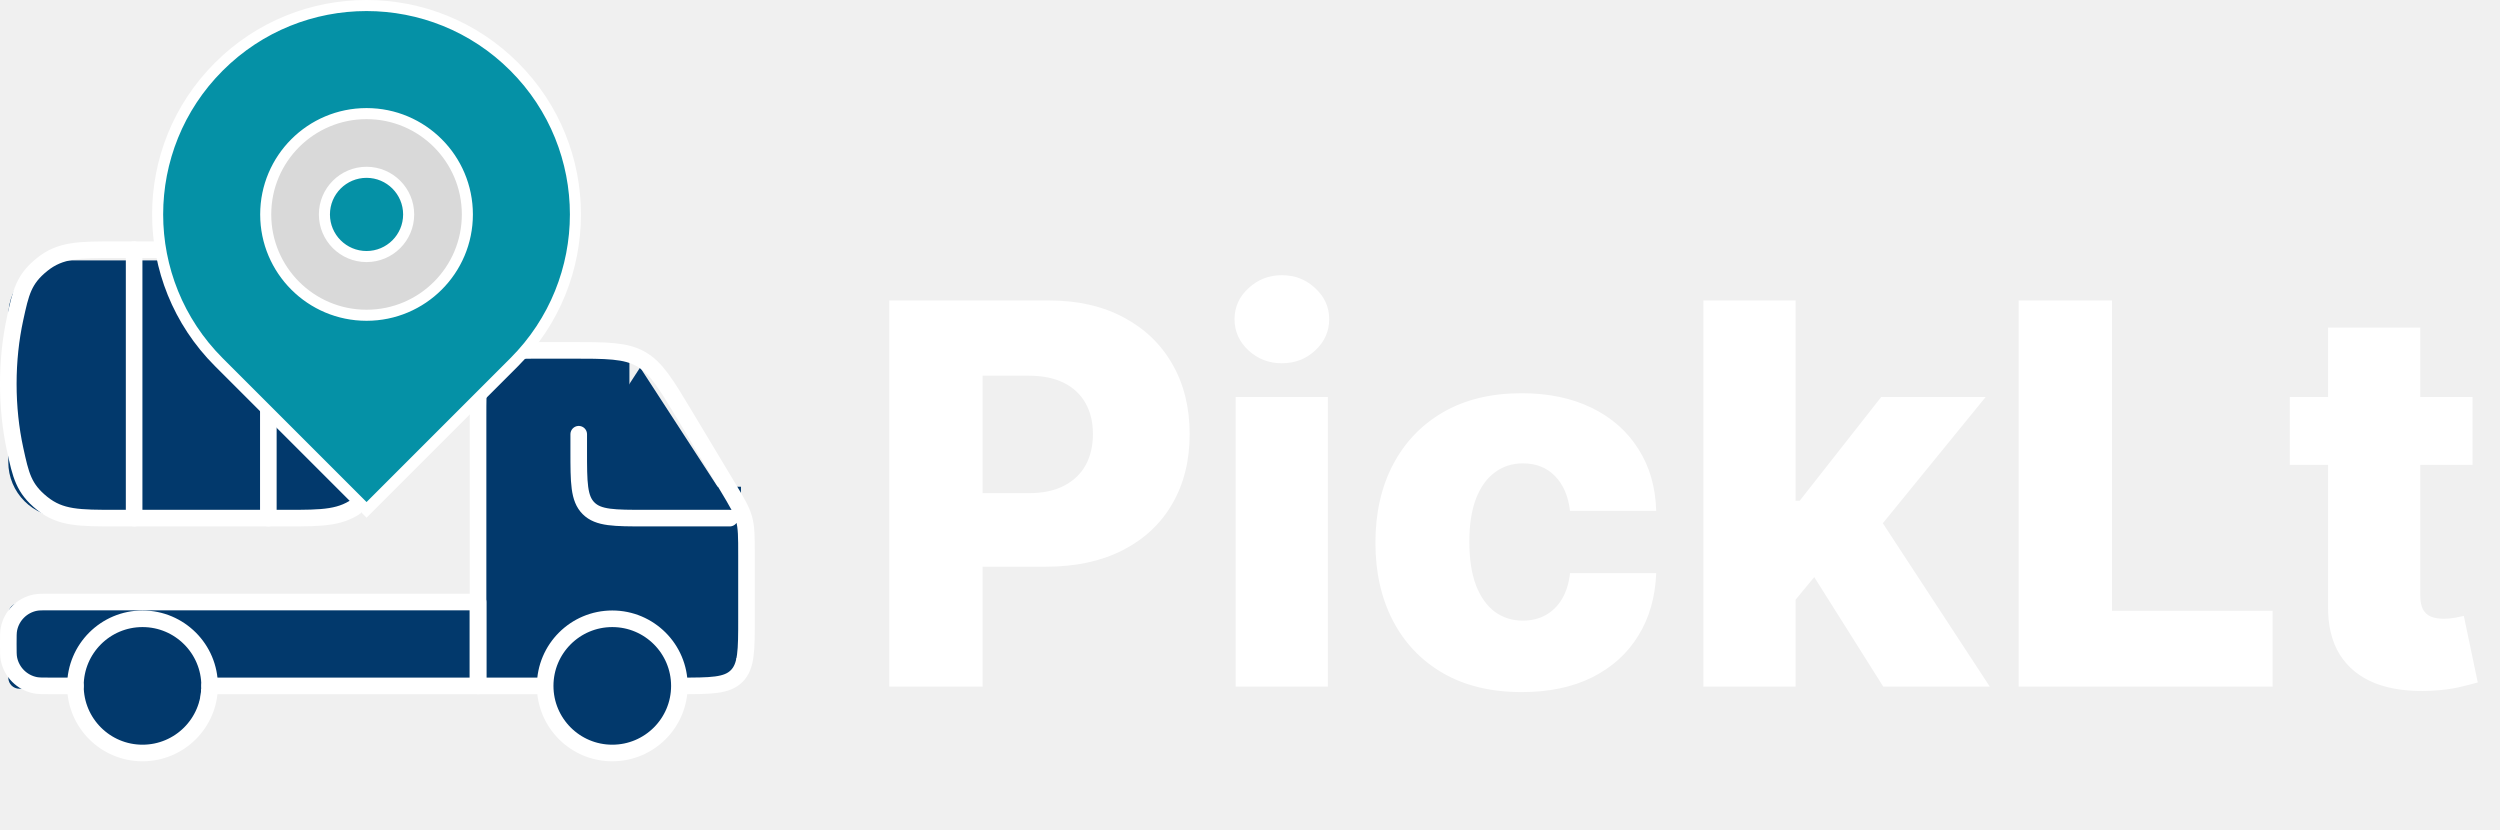
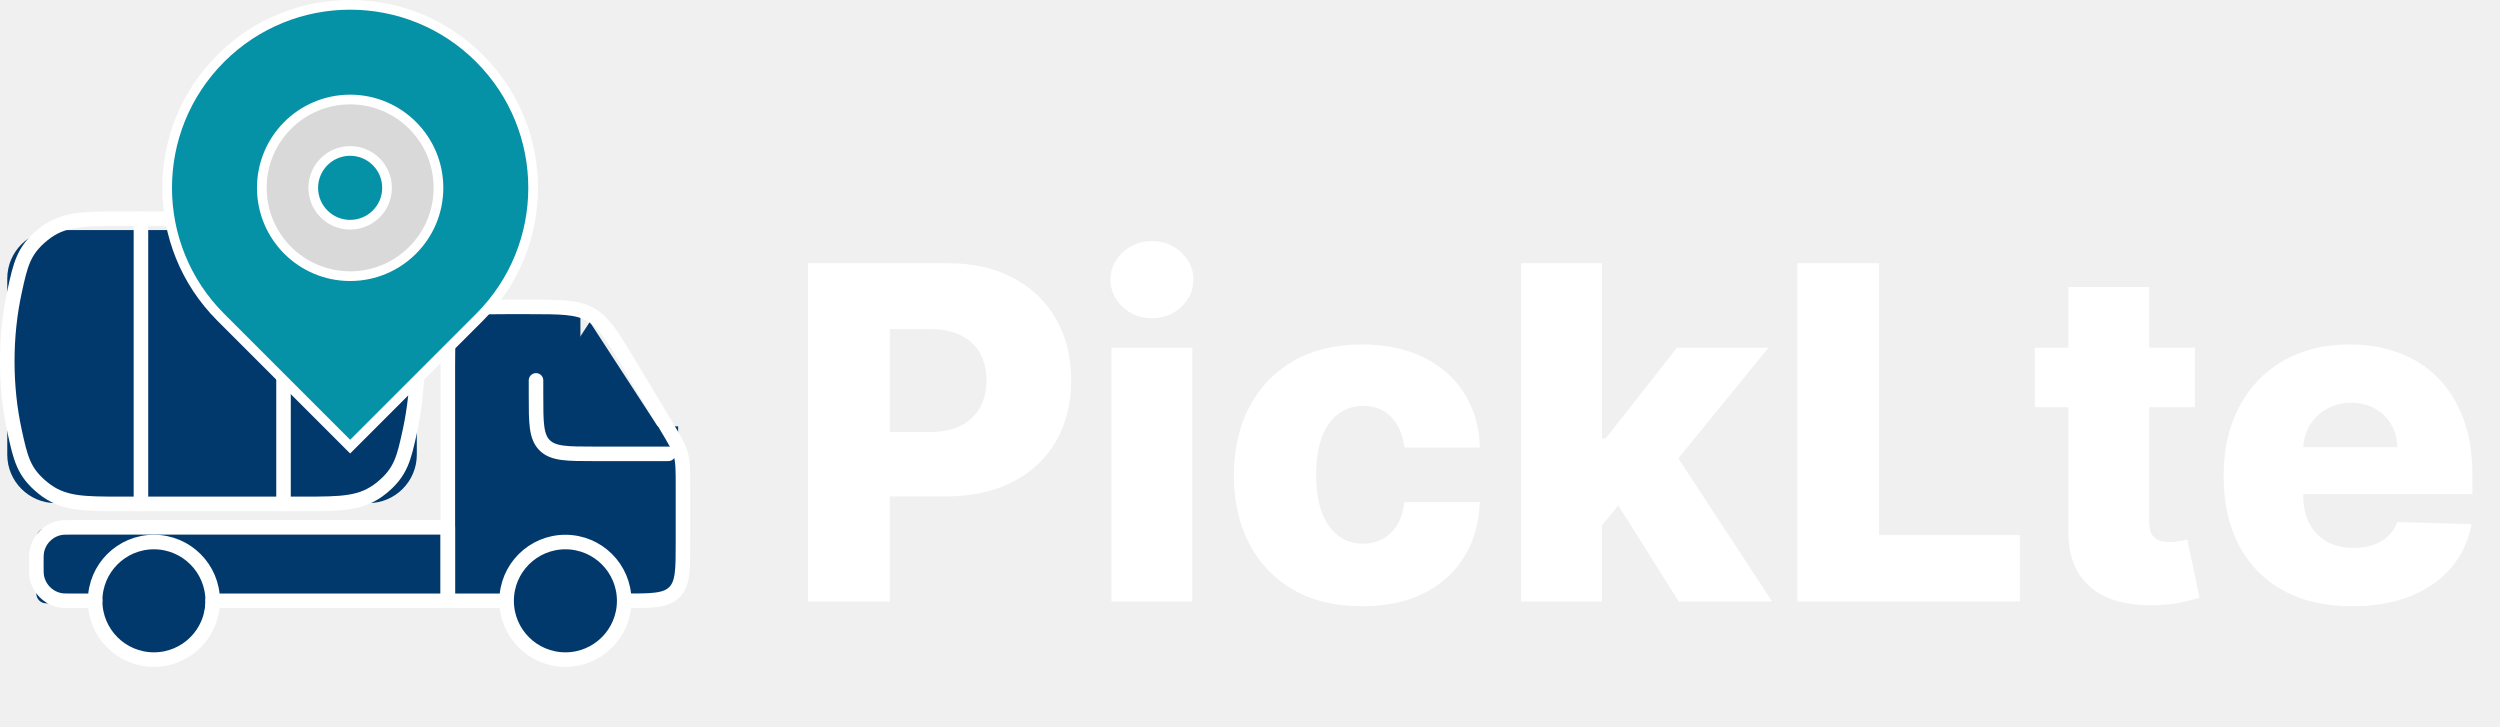
- <svg xmlns="http://www.w3.org/2000/svg" width="226" height="75" viewBox="0 0 226 75" fill="none">
-   <rect x="0.75" y="54.518" width="65.83" height="7.745" rx="1" fill="#02396C" />
-   <rect x="0.75" y="23.539" width="34.851" height="23.234" rx="5" fill="#02396C" />
-   <path d="M57.867 33.22L65.412 44.837H50.322L57.867 33.22Z" fill="#02396C" />
-   <rect x="43.75" y="44" width="23.234" height="15.489" fill="#02396C" />
-   <rect x="43.346" y="31.284" width="13.553" height="13.553" fill="#02396C" />
-   <circle cx="12.367" cy="62.263" r="5.809" fill="#02396C" />
-   <circle cx="54.963" cy="62.263" r="5.809" fill="#02396C" />
-   <path d="M18.95 62.004H43.217V54.421H4.542C3.837 54.421 3.485 54.421 3.192 54.479C1.988 54.719 1.048 55.659 0.808 56.863C0.75 57.156 0.75 57.508 0.75 58.213C0.75 58.917 0.75 59.27 0.808 59.563C1.048 60.766 1.988 61.707 3.192 61.946C3.485 62.004 3.837 62.004 4.542 62.004H6.817" stroke="white" stroke-width="1.5" stroke-linecap="round" stroke-linejoin="round" />
-   <path d="M49.283 62.004H43.217V37.738C43.217 34.878 43.217 33.448 44.105 32.559C44.994 31.671 46.423 31.671 49.283 31.671H51.513C54.869 31.671 56.547 31.671 57.937 32.459C59.328 33.246 60.191 34.685 61.918 37.562L65.754 43.956C66.613 45.388 67.043 46.104 67.263 46.899C67.483 47.693 67.483 48.529 67.483 50.198V55.938C67.483 58.797 67.483 60.227 66.595 61.116C65.706 62.004 64.276 62.004 61.417 62.004M49.283 62.004C49.283 65.355 51.999 68.071 55.35 68.071C58.701 68.071 61.417 65.355 61.417 62.004M49.283 62.004C49.283 58.654 51.999 55.938 55.35 55.938C58.701 55.938 61.417 58.654 61.417 62.004M65.967 46.838H58.383C55.523 46.838 54.094 46.838 53.205 45.949C52.317 45.061 52.317 43.631 52.317 40.771V39.254" stroke="white" stroke-width="1.5" stroke-linecap="round" stroke-linejoin="round" />
-   <path d="M18.95 62.004C18.95 65.355 16.234 68.071 12.883 68.071C9.533 68.071 6.817 65.355 6.817 62.004C6.817 58.654 9.533 55.938 12.883 55.938C16.234 55.938 18.95 58.654 18.95 62.004Z" stroke="white" stroke-width="1.5" stroke-linecap="round" stroke-linejoin="round" />
-   <path d="M1.366 28.796C0.968 30.626 0.75 32.619 0.75 34.704C0.75 36.789 0.968 38.782 1.366 40.613C1.879 42.972 2.136 44.151 3.802 45.495C5.469 46.838 7.144 46.838 10.494 46.838H25.889C29.24 46.838 30.915 46.838 32.581 45.495C34.248 44.151 34.504 42.972 35.017 40.613C35.415 38.782 35.633 36.789 35.633 34.704C35.633 32.619 35.415 30.626 35.017 28.796C34.504 26.437 34.248 25.257 32.581 23.914C30.915 22.571 29.24 22.571 25.889 22.571H10.494C7.144 22.571 5.469 22.571 3.802 23.914C2.136 25.257 1.879 26.437 1.366 28.796Z" stroke="white" stroke-width="1.5" stroke-linecap="round" stroke-linejoin="round" />
-   <path d="M24.258 22.571V46.838M12.125 46.838V22.571" stroke="white" stroke-width="1.5" stroke-linecap="round" stroke-linejoin="round" />
-   <circle cx="33.135" cy="19.385" r="10.769" fill="#D9D9D9" />
-   <path d="M19.781 6.031C27.156 -1.344 39.113 -1.344 46.488 6.031C53.863 13.406 53.863 25.363 46.488 32.738L33.135 46.092L19.781 32.738C12.406 25.363 12.406 13.406 19.781 6.031ZM33.135 10.27C28.1 10.27 24.02 14.35 24.02 19.385C24.02 24.419 28.1 28.5 33.135 28.5C38.169 28.5 42.25 24.419 42.25 19.385C42.25 14.35 38.169 10.27 33.135 10.27ZM33.135 15.577C35.238 15.577 36.942 17.282 36.942 19.385C36.942 21.488 35.238 23.192 33.135 23.192C31.032 23.192 29.327 21.488 29.327 19.385C29.327 17.282 31.032 15.577 33.135 15.577Z" fill="#0591A6" stroke="white" />
-   <path d="M80.392 62.071V27.162H94.812C97.426 27.162 99.682 27.673 101.58 28.696C103.489 29.707 104.96 31.122 105.994 32.94C107.028 34.747 107.545 36.849 107.545 39.247C107.545 41.656 107.017 43.764 105.96 45.571C104.915 47.367 103.42 48.758 101.477 49.747C99.534 50.736 97.227 51.23 94.557 51.23H85.659V44.582H92.989C94.261 44.582 95.324 44.361 96.176 43.918C97.04 43.474 97.693 42.855 98.136 42.06C98.579 41.253 98.801 40.315 98.801 39.247C98.801 38.168 98.579 37.236 98.136 36.452C97.693 35.656 97.04 35.043 96.176 34.611C95.312 34.179 94.25 33.963 92.989 33.963H88.829V62.071H80.392ZM111.705 62.071V35.889H120.04V62.071H111.705ZM115.881 32.838C114.71 32.838 113.705 32.452 112.864 31.679C112.023 30.895 111.602 29.952 111.602 28.849C111.602 27.759 112.023 26.827 112.864 26.054C113.705 25.27 114.71 24.878 115.881 24.878C117.063 24.878 118.068 25.27 118.898 26.054C119.739 26.827 120.159 27.759 120.159 28.849C120.159 29.952 119.739 30.895 118.898 31.679C118.068 32.452 117.063 32.838 115.881 32.838ZM137.567 62.565C134.805 62.565 132.436 61.997 130.459 60.861C128.493 59.724 126.982 58.145 125.925 56.122C124.868 54.088 124.339 51.736 124.339 49.065C124.339 46.383 124.868 44.031 125.925 42.008C126.993 39.974 128.51 38.389 130.476 37.253C132.453 36.117 134.811 35.548 137.55 35.548C139.97 35.548 142.078 35.986 143.874 36.861C145.68 37.736 147.089 38.974 148.101 40.577C149.124 42.168 149.663 44.037 149.72 46.185H141.93C141.771 44.844 141.317 43.793 140.567 43.031C139.828 42.27 138.862 41.889 137.669 41.889C136.703 41.889 135.857 42.162 135.129 42.707C134.402 43.242 133.834 44.037 133.425 45.094C133.027 46.139 132.828 47.435 132.828 48.98C132.828 50.526 133.027 51.832 133.425 52.901C133.834 53.957 134.402 54.758 135.129 55.304C135.857 55.838 136.703 56.105 137.669 56.105C138.442 56.105 139.124 55.94 139.714 55.611C140.317 55.281 140.811 54.798 141.197 54.162C141.584 53.514 141.828 52.73 141.93 51.81H149.72C149.641 53.969 149.101 55.855 148.101 57.469C147.112 59.082 145.72 60.338 143.925 61.236C142.141 62.122 140.021 62.565 137.567 62.565ZM161.503 55.202L161.537 45.264H162.696L170.06 35.889H179.503L168.56 49.321H166.361L161.503 55.202ZM153.986 62.071V27.162H162.321V62.071H153.986ZM170.247 62.071L163.395 51.196L168.884 45.281L179.878 62.071H170.247ZM182.486 62.071V27.162H190.923V55.219H205.446V62.071H182.486ZM223.514 35.889V42.026H206.997V35.889H223.514ZM210.457 29.616H218.793V53.838C218.793 54.349 218.872 54.764 219.031 55.082C219.202 55.389 219.446 55.611 219.764 55.747C220.082 55.872 220.463 55.935 220.906 55.935C221.224 55.935 221.56 55.906 221.912 55.849C222.276 55.781 222.548 55.724 222.73 55.679L223.991 61.696C223.594 61.81 223.031 61.952 222.304 62.122C221.588 62.293 220.73 62.401 219.73 62.446C217.776 62.537 216.099 62.31 214.702 61.764C213.315 61.207 212.253 60.344 211.514 59.173C210.787 58.003 210.435 56.531 210.457 54.758V29.616Z" fill="white" />
+ <svg xmlns="http://www.w3.org/2000/svg" width="258" height="75" viewBox="0 0 258 75" fill="none">
+   <rect x="3.75" y="54.518" width="65.83" height="7.745" rx="1" fill="#02396C" />
+   <path d="M60.867 33.22L68.412 44.837H53.322L60.867 33.22Z" fill="#02396C" />
+   <rect x="46.75" y="44" width="23.234" height="15.489" fill="#02396C" />
+   <rect x="46.346" y="31.284" width="13.553" height="13.553" fill="#02396C" />
+   <circle cx="15.367" cy="62.263" r="5.809" fill="#02396C" />
+   <circle cx="57.963" cy="62.263" r="5.809" fill="#02396C" />
+   <path d="M21.95 62.004H46.217V54.421H7.542C6.837 54.421 6.485 54.421 6.192 54.479C4.988 54.719 4.048 55.659 3.808 56.863C3.75 57.156 3.75 57.508 3.75 58.213C3.75 58.917 3.75 59.27 3.808 59.563C4.048 60.766 4.988 61.707 6.192 61.946C6.485 62.004 6.837 62.004 7.542 62.004H9.817" stroke="white" stroke-width="1.5" stroke-linecap="round" stroke-linejoin="round" />
+   <path d="M52.283 62.004H46.217V37.738C46.217 34.878 46.217 33.448 47.105 32.559C47.994 31.671 49.423 31.671 52.283 31.671H54.513C57.869 31.671 59.547 31.671 60.937 32.459C62.328 33.246 63.191 34.685 64.918 37.562L68.754 43.956C69.613 45.388 70.043 46.104 70.263 46.899C70.483 47.693 70.483 48.529 70.483 50.198V55.938C70.483 58.797 70.483 60.227 69.595 61.116C68.706 62.004 67.276 62.004 64.417 62.004M52.283 62.004C52.283 65.355 54.999 68.071 58.35 68.071C61.701 68.071 64.417 65.355 64.417 62.004M52.283 62.004C52.283 58.654 54.999 55.938 58.35 55.938C61.701 55.938 64.417 58.654 64.417 62.004M68.967 46.838H61.383C58.523 46.838 57.094 46.838 56.205 45.949C55.317 45.061 55.317 43.631 55.317 40.771V39.254" stroke="white" stroke-width="1.5" stroke-linecap="round" stroke-linejoin="round" />
+   <path d="M21.95 62.004C21.95 65.355 19.234 68.071 15.883 68.071C12.533 68.071 9.817 65.355 9.817 62.004C9.817 58.654 12.533 55.938 15.883 55.938C19.234 55.938 21.95 58.654 21.95 62.004Z" stroke="white" stroke-width="1.5" stroke-linecap="round" stroke-linejoin="round" />
+   <rect x="0.75" y="23.745" width="42.265" height="28.177" rx="5" fill="#02396C" />
+   <path d="M1.497 30.12C1.015 32.34 0.75 34.757 0.75 37.285C0.75 39.814 1.015 42.231 1.497 44.451C2.119 47.312 2.43 48.742 4.451 50.371C6.472 52 8.504 52 12.567 52H31.237C35.3 52 37.332 52 39.353 50.371C41.374 48.742 41.685 47.312 42.307 44.451C42.789 42.231 43.054 39.814 43.054 37.285C43.054 34.757 42.789 32.34 42.307 30.12C41.685 27.259 41.374 25.829 39.353 24.2C37.332 22.571 35.3 22.571 31.237 22.571H12.567C8.504 22.571 6.472 22.571 4.451 24.2C2.43 25.829 2.119 27.259 1.497 30.12Z" stroke="white" stroke-width="1.5" stroke-linecap="round" stroke-linejoin="round" />
+   <path d="M29.259 22.571V52M14.545 52V22.571" stroke="white" stroke-width="1.5" stroke-linecap="round" stroke-linejoin="round" />
+   <circle cx="36.135" cy="19.385" r="10.769" fill="#D9D9D9" />
+   <path d="M22.781 6.031C30.156 -1.344 42.113 -1.344 49.488 6.031C56.863 13.406 56.863 25.363 49.488 32.738L36.135 46.092L22.781 32.738C15.406 25.363 15.406 13.406 22.781 6.031ZM36.135 10.27C31.1 10.27 27.02 14.35 27.02 19.385C27.02 24.419 31.1 28.5 36.135 28.5C41.169 28.5 45.25 24.419 45.25 19.385C45.25 14.35 41.169 10.27 36.135 10.27ZM36.135 15.577C38.238 15.577 39.942 17.282 39.942 19.385C39.942 21.488 38.238 23.192 36.135 23.192C34.032 23.192 32.327 21.488 32.327 19.385C32.327 17.282 34.032 15.577 36.135 15.577Z" fill="#0591A6" stroke="white" />
+   <path d="M83.392 62.071V27.162H97.812C100.426 27.162 102.682 27.673 104.58 28.696C106.489 29.707 107.96 31.122 108.994 32.94C110.028 34.747 110.545 36.849 110.545 39.247C110.545 41.656 110.017 43.764 108.96 45.571C107.915 47.367 106.42 48.758 104.477 49.747C102.534 50.736 100.227 51.23 97.557 51.23H88.659V44.582H95.989C97.261 44.582 98.324 44.361 99.176 43.918C100.04 43.474 100.693 42.855 101.136 42.06C101.58 41.253 101.801 40.315 101.801 39.247C101.801 38.168 101.58 37.236 101.136 36.452C100.693 35.656 100.04 35.043 99.176 34.611C98.312 34.179 97.25 33.963 95.989 33.963H91.829V62.071H83.392ZM114.705 62.071V35.889H123.04V62.071H114.705ZM118.881 32.838C117.71 32.838 116.705 32.452 115.864 31.679C115.023 30.895 114.602 29.952 114.602 28.849C114.602 27.759 115.023 26.827 115.864 26.054C116.705 25.27 117.71 24.878 118.881 24.878C120.063 24.878 121.068 25.27 121.898 26.054C122.739 26.827 123.159 27.759 123.159 28.849C123.159 29.952 122.739 30.895 121.898 31.679C121.068 32.452 120.063 32.838 118.881 32.838ZM140.567 62.565C137.805 62.565 135.436 61.997 133.459 60.861C131.493 59.724 129.982 58.145 128.925 56.122C127.868 54.088 127.339 51.736 127.339 49.065C127.339 46.383 127.868 44.031 128.925 42.008C129.993 39.974 131.51 38.389 133.476 37.253C135.453 36.117 137.811 35.548 140.55 35.548C142.97 35.548 145.078 35.986 146.874 36.861C148.68 37.736 150.089 38.974 151.101 40.577C152.124 42.168 152.663 44.037 152.72 46.185H144.93C144.771 44.844 144.317 43.793 143.567 43.031C142.828 42.27 141.862 41.889 140.669 41.889C139.703 41.889 138.857 42.162 138.129 42.707C137.402 43.242 136.834 44.037 136.425 45.094C136.027 46.139 135.828 47.435 135.828 48.98C135.828 50.526 136.027 51.832 136.425 52.901C136.834 53.957 137.402 54.758 138.129 55.304C138.857 55.838 139.703 56.105 140.669 56.105C141.442 56.105 142.124 55.94 142.714 55.611C143.317 55.281 143.811 54.798 144.197 54.162C144.584 53.514 144.828 52.73 144.93 51.81H152.72C152.641 53.969 152.101 55.855 151.101 57.469C150.112 59.082 148.72 60.338 146.925 61.236C145.141 62.122 143.021 62.565 140.567 62.565ZM164.503 55.202L164.537 45.264H165.696L173.06 35.889H182.503L171.56 49.321H169.361L164.503 55.202ZM156.986 62.071V27.162H165.321V62.071H156.986ZM173.247 62.071L166.395 51.196L171.884 45.281L182.878 62.071H173.247ZM185.486 62.071V27.162H193.923V55.219H208.446V62.071H185.486ZM226.514 35.889V42.026H209.997V35.889H226.514ZM213.457 29.616H221.793V53.838C221.793 54.349 221.872 54.764 222.031 55.082C222.202 55.389 222.446 55.611 222.764 55.747C223.082 55.872 223.463 55.935 223.906 55.935C224.224 55.935 224.56 55.906 224.912 55.849C225.276 55.781 225.548 55.724 225.73 55.679L226.991 61.696C226.594 61.81 226.031 61.952 225.304 62.122C224.588 62.293 223.73 62.401 222.73 62.446C220.776 62.537 219.099 62.31 217.702 61.764C216.315 61.207 215.253 60.344 214.514 59.173C213.787 58.003 213.435 56.531 213.457 54.758V29.616ZM242.724 62.565C239.986 62.565 237.622 62.026 235.634 60.946C233.656 59.855 232.134 58.304 231.065 56.293C230.009 54.27 229.48 51.867 229.48 49.082C229.48 46.378 230.014 44.014 231.082 41.992C232.151 39.957 233.656 38.378 235.599 37.253C237.543 36.117 239.832 35.548 242.469 35.548C244.332 35.548 246.037 35.838 247.582 36.418C249.128 36.997 250.463 37.855 251.588 38.992C252.713 40.128 253.588 41.531 254.213 43.202C254.838 44.861 255.151 46.764 255.151 48.912V50.992H232.395V46.151H247.395C247.384 45.264 247.173 44.474 246.764 43.781C246.355 43.088 245.793 42.548 245.077 42.162C244.372 41.764 243.56 41.565 242.639 41.565C241.707 41.565 240.872 41.776 240.134 42.196C239.395 42.605 238.81 43.168 238.378 43.883C237.946 44.588 237.719 45.389 237.696 46.287V51.213C237.696 52.281 237.906 53.219 238.327 54.026C238.747 54.821 239.344 55.44 240.116 55.883C240.889 56.327 241.81 56.548 242.878 56.548C243.616 56.548 244.287 56.446 244.889 56.242C245.491 56.037 246.009 55.736 246.44 55.338C246.872 54.94 247.196 54.452 247.412 53.872L255.065 54.094C254.747 55.81 254.048 57.304 252.969 58.577C251.901 59.838 250.497 60.821 248.759 61.526C247.02 62.219 245.009 62.565 242.724 62.565Z" fill="white" />
</svg>
